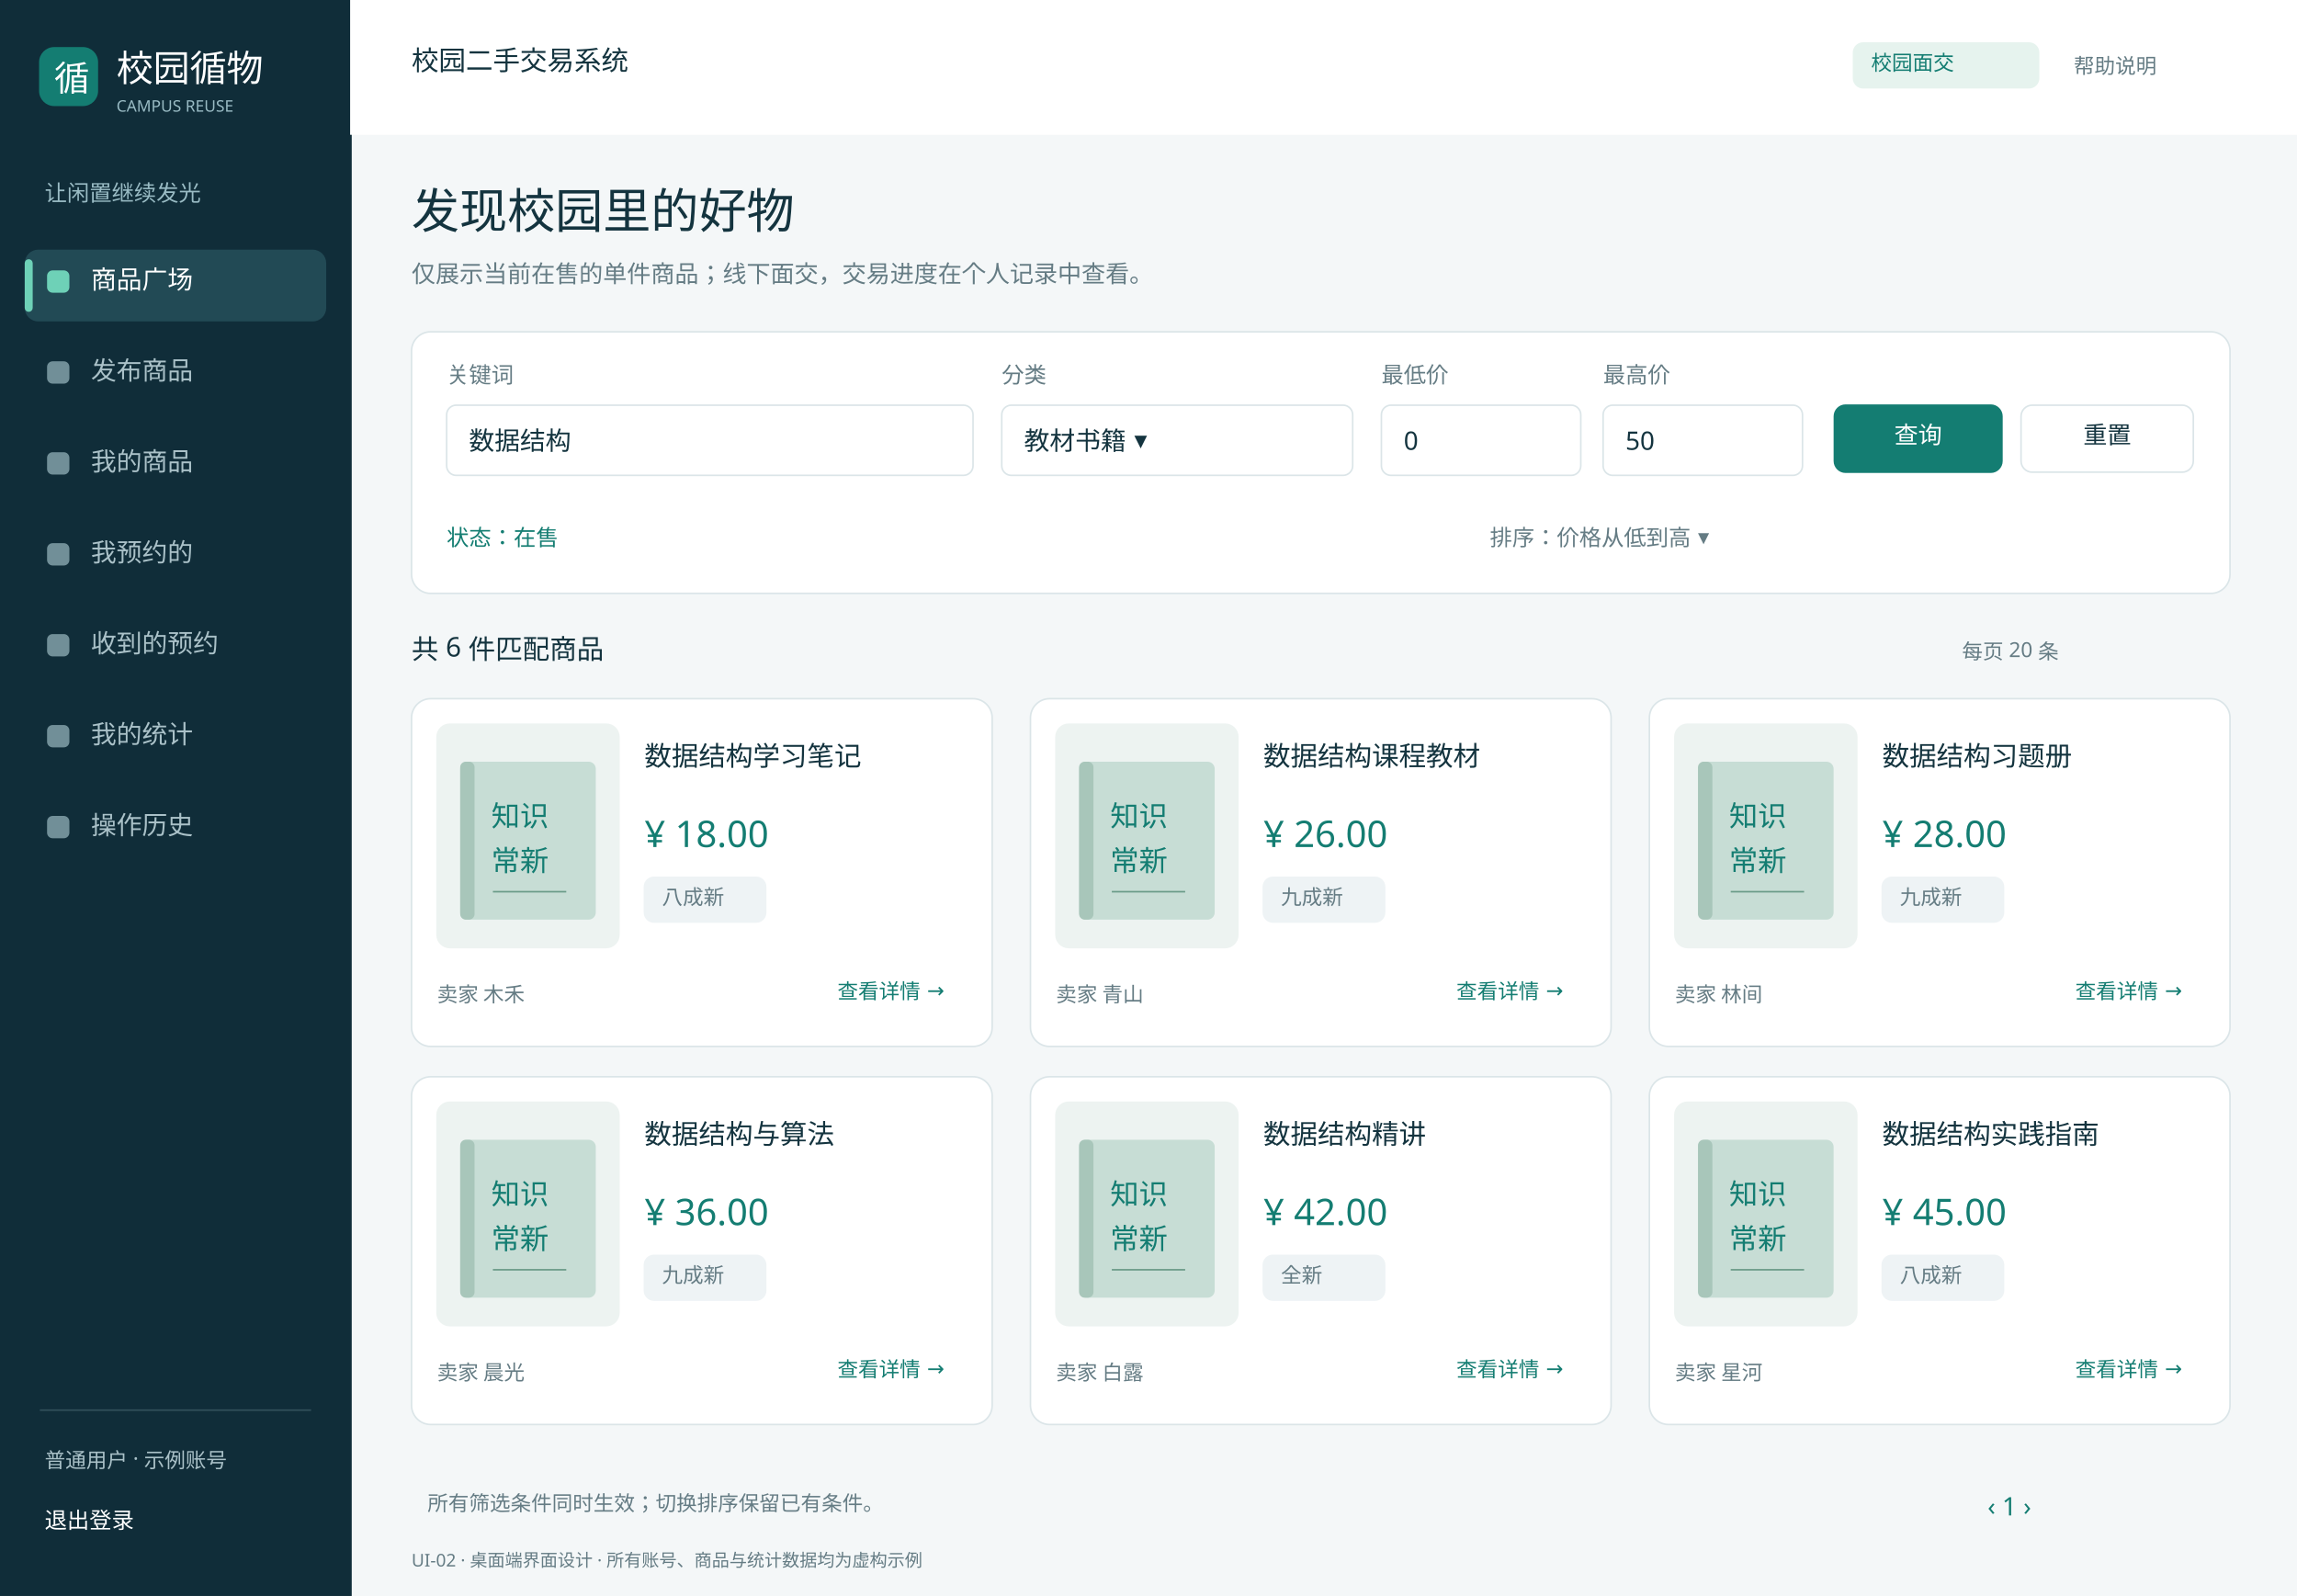
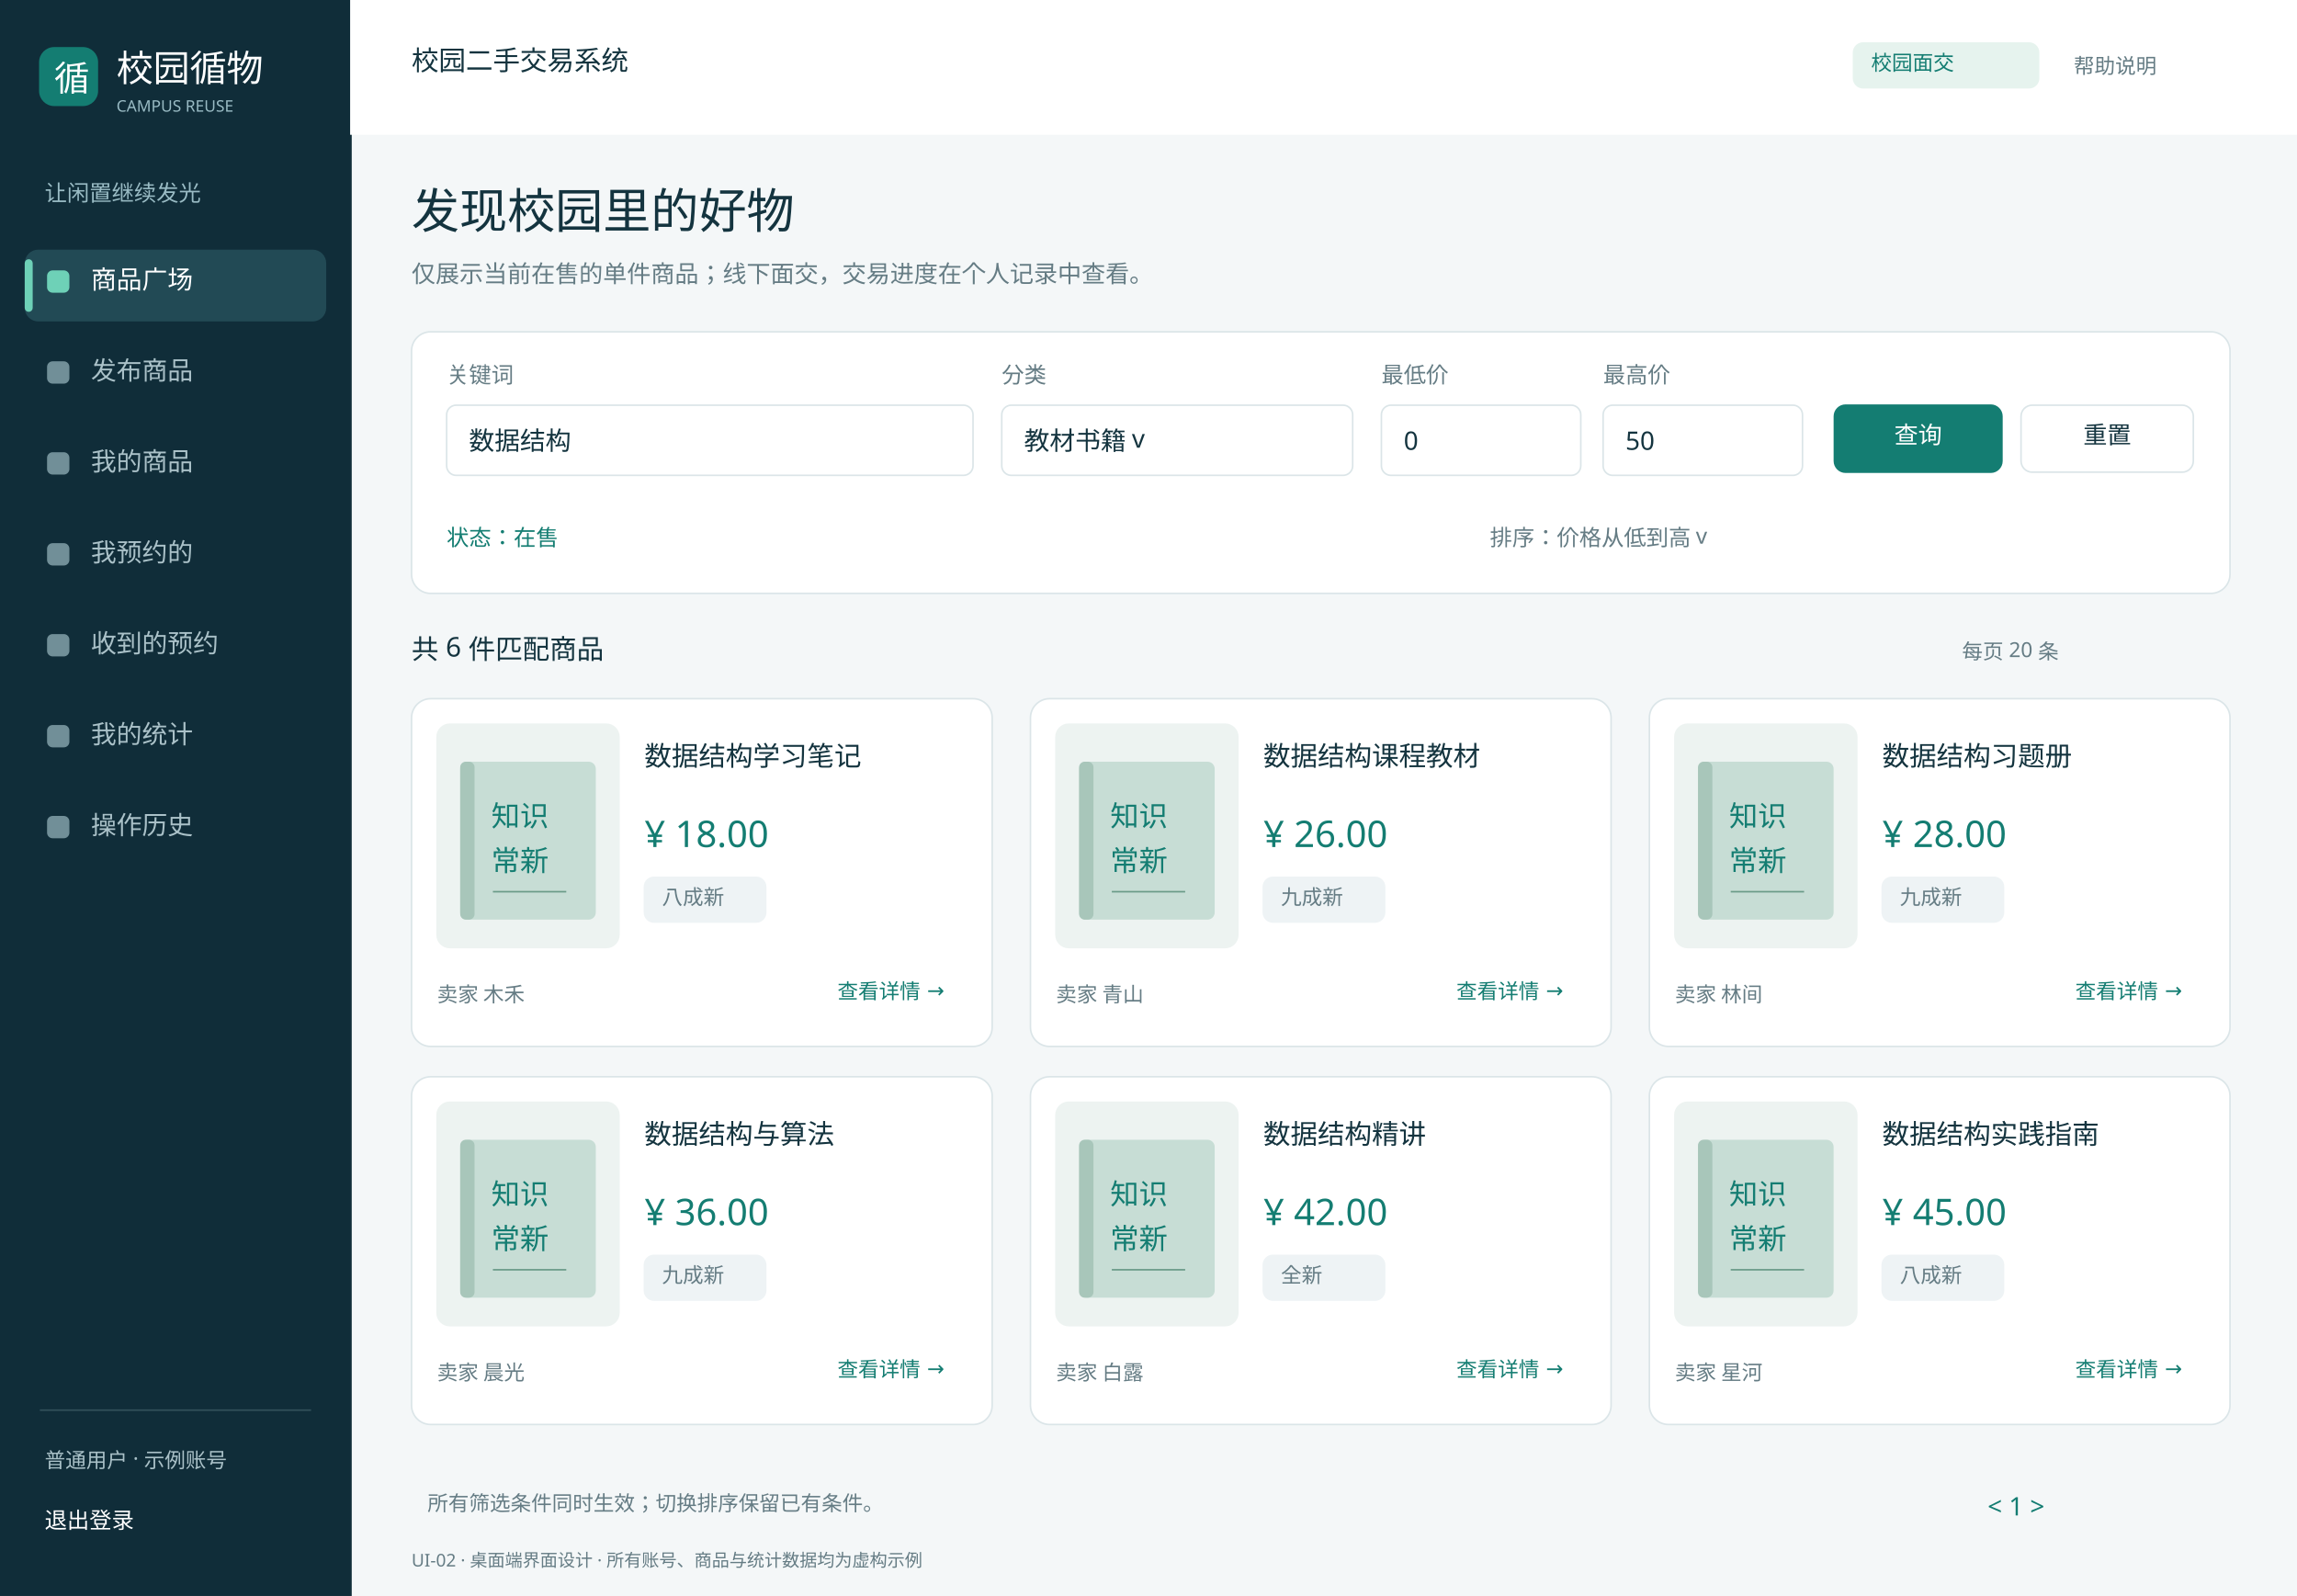
<svg xmlns="http://www.w3.org/2000/svg" width="1440" height="1000" viewBox="0 0 1440 1000">
  <rect x="0" y="0" width="1440" height="1000" rx="0" fill="#F4F7F8" stroke="#F4F7F8" />
  <rect x="0" y="0" width="220" height="1000" rx="0" fill="#102D39" stroke="#102D39" />
  <rect x="25" y="30" width="36" height="36" rx="9" fill="#147D72" stroke="#147D72" />
  <text x="34" y="57" font-family="Hiragino Sans GB,Microsoft YaHei,sans-serif" font-size="22" fill="#FFFFFF">循</text>
  <text x="73" y="51" font-family="Hiragino Sans GB,Microsoft YaHei,sans-serif" font-size="23" fill="#FFFFFF">校园循物</text>
  <text x="73" y="70" font-family="Hiragino Sans GB,Microsoft YaHei,sans-serif" font-size="10" fill="#99BBC4">CAMPUS REUSE</text>
  <text x="28" y="126" font-family="Hiragino Sans GB,Microsoft YaHei,sans-serif" font-size="14" fill="#99BBC4">让闲置继续发光</text>
  <rect x="16" y="157" width="188" height="44" rx="8" fill="#224A55" stroke="#224A55" />
  <rect x="16" y="163" width="4" height="32" rx="2" fill="#6ED1B7" stroke="#6ED1B7" />
  <rect x="30" y="170" width="13" height="13" rx="3" fill="#6ED1B7" stroke="#6ED1B7" />
  <text x="57" y="181" font-family="Hiragino Sans GB,Microsoft YaHei,sans-serif" font-size="16" fill="#FFFFFF">商品广场</text>
  <rect x="30" y="227" width="13" height="13" rx="3" fill="#718F98" stroke="#718F98" />
  <text x="57" y="238" font-family="Hiragino Sans GB,Microsoft YaHei,sans-serif" font-size="16" fill="#AAC1C8">发布商品</text>
  <rect x="30" y="284" width="13" height="13" rx="3" fill="#718F98" stroke="#718F98" />
  <text x="57" y="295" font-family="Hiragino Sans GB,Microsoft YaHei,sans-serif" font-size="16" fill="#AAC1C8">我的商品</text>
  <rect x="30" y="341" width="13" height="13" rx="3" fill="#718F98" stroke="#718F98" />
  <text x="57" y="352" font-family="Hiragino Sans GB,Microsoft YaHei,sans-serif" font-size="16" fill="#AAC1C8">我预约的</text>
  <rect x="30" y="398" width="13" height="13" rx="3" fill="#718F98" stroke="#718F98" />
  <text x="57" y="409" font-family="Hiragino Sans GB,Microsoft YaHei,sans-serif" font-size="16" fill="#AAC1C8">收到的预约</text>
  <rect x="30" y="455" width="13" height="13" rx="3" fill="#718F98" stroke="#718F98" />
  <text x="57" y="466" font-family="Hiragino Sans GB,Microsoft YaHei,sans-serif" font-size="16" fill="#AAC1C8">我的统计</text>
  <rect x="30" y="512" width="13" height="13" rx="3" fill="#718F98" stroke="#718F98" />
  <text x="57" y="523" font-family="Hiragino Sans GB,Microsoft YaHei,sans-serif" font-size="16" fill="#AAC1C8">操作历史</text>
  <path d="M25 884L195 884" stroke="#31505A" />
  <text x="28" y="920" font-family="Hiragino Sans GB,Microsoft YaHei,sans-serif" font-size="13" fill="#AAC1C8">普通用户 · 示例账号</text>
  <text x="28" y="958" font-family="Hiragino Sans GB,Microsoft YaHei,sans-serif" font-size="14" fill="#FFFFFF">退出登录</text>
  <rect x="220" y="0" width="1220" height="84" rx="0" fill="#FFFFFF" stroke="#FFFFFF" />
  <text x="258" y="44" font-family="Hiragino Sans GB,Microsoft YaHei,sans-serif" font-size="17" fill="#14343F">校园二手交易系统</text>
  <rect x="1162" y="27" width="116" height="28" rx="6" fill="#E6F3EE" stroke="#E6F3EE" />
  <text x="1173" y="44" font-family="Hiragino Sans GB,Microsoft YaHei,sans-serif" font-size="13" fill="#147D72">校园面交</text>
  <text x="1300" y="46" font-family="Hiragino Sans GB,Microsoft YaHei,sans-serif" font-size="13" fill="#657C84">帮助说明</text>
  <text x="258" y="143" font-family="Hiragino Sans GB,Microsoft YaHei,sans-serif" font-size="30" fill="#14343F">发现校园里的好物</text>
  <text x="258" y="177" font-family="Hiragino Sans GB,Microsoft YaHei,sans-serif" font-size="15" fill="#657C84">仅展示当前在售的单件商品；线下面交，交易进度在个人记录中查看。</text>
  <text x="258" y="982" font-family="Hiragino Sans GB,Microsoft YaHei,sans-serif" font-size="11" fill="#657C84">UI-02  ·  桌面端界面设计  ·  所有账号、商品与统计数据均为虚构示例</text>
  <rect x="258" y="208" width="1140" height="164" rx="12" fill="#FFFFFF" stroke="#DBE5E8" />
  <text x="280" y="240" font-family="Hiragino Sans GB,Microsoft YaHei,sans-serif" font-size="14" fill="#657C84">关键词</text>
  <rect x="280" y="254" width="330" height="44" rx="6" fill="#FFFFFF" stroke="#DBE5E8" />
  <text x="294" y="282" font-family="Hiragino Sans GB,Microsoft YaHei,sans-serif" font-size="16" fill="#14343F">数据结构</text>
  <text x="628" y="240" font-family="Hiragino Sans GB,Microsoft YaHei,sans-serif" font-size="14" fill="#657C84">分类</text>
  <rect x="628" y="254" width="220" height="44" rx="6" fill="#FFFFFF" stroke="#DBE5E8" />
-   <text x="642" y="282" font-family="Hiragino Sans GB,Microsoft YaHei,sans-serif" font-size="16" fill="#14343F">教材书籍  ▾</text>
+   <text x="642" y="282" font-family="Hiragino Sans GB,Microsoft YaHei,sans-serif" font-size="16" fill="#14343F">教材书籍  v</text>
  <text x="866" y="240" font-family="Hiragino Sans GB,Microsoft YaHei,sans-serif" font-size="14" fill="#657C84">最低价</text>
  <rect x="866" y="254" width="125" height="44" rx="6" fill="#FFFFFF" stroke="#DBE5E8" />
  <text x="880" y="282" font-family="Hiragino Sans GB,Microsoft YaHei,sans-serif" font-size="16" fill="#14343F">0</text>
  <text x="1005" y="240" font-family="Hiragino Sans GB,Microsoft YaHei,sans-serif" font-size="14" fill="#657C84">最高价</text>
  <rect x="1005" y="254" width="125" height="44" rx="6" fill="#FFFFFF" stroke="#DBE5E8" />
  <text x="1019" y="282" font-family="Hiragino Sans GB,Microsoft YaHei,sans-serif" font-size="16" fill="#14343F">50</text>
  <rect x="1150" y="254" width="105" height="42" rx="7" fill="#147D72" stroke="#147D72" />
  <text x="1187.5" y="278" font-family="Hiragino Sans GB,Microsoft YaHei,sans-serif" font-size="15" fill="#FFFFFF">查询</text>
  <rect x="1267" y="254" width="108" height="42" rx="7" fill="#FFFFFF" stroke="#DBE5E8" />
  <text x="1306.0" y="278" font-family="Hiragino Sans GB,Microsoft YaHei,sans-serif" font-size="15" fill="#14343F">重置</text>
  <text x="280" y="342" font-family="Hiragino Sans GB,Microsoft YaHei,sans-serif" font-size="14" fill="#147D72">状态：在售</text>
-   <text x="934" y="342" font-family="Hiragino Sans GB,Microsoft YaHei,sans-serif" font-size="14" fill="#657C84">排序：价格从低到高  ▾</text>
+   <text x="934" y="342" font-family="Hiragino Sans GB,Microsoft YaHei,sans-serif" font-size="14" fill="#657C84">排序：价格从低到高  v</text>
  <text x="258" y="413" font-family="Hiragino Sans GB,Microsoft YaHei,sans-serif" font-size="17" fill="#14343F">共 6 件匹配商品</text>
  <text x="1230" y="413" font-family="Hiragino Sans GB,Microsoft YaHei,sans-serif" font-size="13" fill="#657C84">每页 20 条</text>
  <rect x="258" y="438" width="364" height="218" rx="12" fill="#FFFFFF" stroke="#DBE5E8" />
  <rect x="274" y="454" width="114" height="140" rx="8" fill="#EDF3F1" stroke="#EDF3F1" />
  <rect x="289.0" y="478.0" width="84" height="98" rx="4" fill="#C7DDD5" stroke="#C7DDD5" />
  <rect x="289.0" y="478.0" width="8" height="98" rx="3" fill="#A8C6BA" stroke="#A8C6BA" />
  <text x="308.0" y="518.0" font-family="Hiragino Sans GB,Microsoft YaHei,sans-serif" font-size="18" fill="#147D72">知识</text>
  <text x="308.0" y="546.0" font-family="Hiragino Sans GB,Microsoft YaHei,sans-serif" font-size="18" fill="#147D72">常新</text>
  <path d="M309.0 559.0L355.0 559.0" stroke="#6A9B88" />
  <text x="404" y="480" font-family="Hiragino Sans GB,Microsoft YaHei,sans-serif" font-size="17" fill="#14343F">数据结构学习笔记</text>
  <text x="404" y="531" font-family="Hiragino Sans GB,Microsoft YaHei,sans-serif" font-size="23" fill="#147D72">¥ 18.00</text>
  <rect x="404" y="550" width="76" height="28" rx="6" fill="#EEF3F5" stroke="#EEF3F5" />
  <text x="415" y="567" font-family="Hiragino Sans GB,Microsoft YaHei,sans-serif" font-size="13" fill="#657C84">八成新</text>
  <text x="274" y="628" font-family="Hiragino Sans GB,Microsoft YaHei,sans-serif" font-size="13" fill="#657C84">卖家 木禾</text>
  <text x="525" y="626" font-family="Hiragino Sans GB,Microsoft YaHei,sans-serif" font-size="13" fill="#147D72">查看详情 →</text>
  <rect x="646" y="438" width="364" height="218" rx="12" fill="#FFFFFF" stroke="#DBE5E8" />
  <rect x="662" y="454" width="114" height="140" rx="8" fill="#EDF3F1" stroke="#EDF3F1" />
  <rect x="677.0" y="478.0" width="84" height="98" rx="4" fill="#C7DDD5" stroke="#C7DDD5" />
  <rect x="677.0" y="478.0" width="8" height="98" rx="3" fill="#A8C6BA" stroke="#A8C6BA" />
  <text x="696.0" y="518.0" font-family="Hiragino Sans GB,Microsoft YaHei,sans-serif" font-size="18" fill="#147D72">知识</text>
  <text x="696.0" y="546.0" font-family="Hiragino Sans GB,Microsoft YaHei,sans-serif" font-size="18" fill="#147D72">常新</text>
  <path d="M697.0 559.0L743.0 559.0" stroke="#6A9B88" />
  <text x="792" y="480" font-family="Hiragino Sans GB,Microsoft YaHei,sans-serif" font-size="17" fill="#14343F">数据结构课程教材</text>
  <text x="792" y="531" font-family="Hiragino Sans GB,Microsoft YaHei,sans-serif" font-size="23" fill="#147D72">¥ 26.00</text>
  <rect x="792" y="550" width="76" height="28" rx="6" fill="#EEF3F5" stroke="#EEF3F5" />
  <text x="803" y="567" font-family="Hiragino Sans GB,Microsoft YaHei,sans-serif" font-size="13" fill="#657C84">九成新</text>
  <text x="662" y="628" font-family="Hiragino Sans GB,Microsoft YaHei,sans-serif" font-size="13" fill="#657C84">卖家 青山</text>
  <text x="913" y="626" font-family="Hiragino Sans GB,Microsoft YaHei,sans-serif" font-size="13" fill="#147D72">查看详情 →</text>
  <rect x="1034" y="438" width="364" height="218" rx="12" fill="#FFFFFF" stroke="#DBE5E8" />
  <rect x="1050" y="454" width="114" height="140" rx="8" fill="#EDF3F1" stroke="#EDF3F1" />
  <rect x="1065.0" y="478.0" width="84" height="98" rx="4" fill="#C7DDD5" stroke="#C7DDD5" />
  <rect x="1065.0" y="478.0" width="8" height="98" rx="3" fill="#A8C6BA" stroke="#A8C6BA" />
  <text x="1084.0" y="518.0" font-family="Hiragino Sans GB,Microsoft YaHei,sans-serif" font-size="18" fill="#147D72">知识</text>
  <text x="1084.0" y="546.0" font-family="Hiragino Sans GB,Microsoft YaHei,sans-serif" font-size="18" fill="#147D72">常新</text>
  <path d="M1085.0 559.0L1131.0 559.0" stroke="#6A9B88" />
  <text x="1180" y="480" font-family="Hiragino Sans GB,Microsoft YaHei,sans-serif" font-size="17" fill="#14343F">数据结构习题册</text>
  <text x="1180" y="531" font-family="Hiragino Sans GB,Microsoft YaHei,sans-serif" font-size="23" fill="#147D72">¥ 28.00</text>
  <rect x="1180" y="550" width="76" height="28" rx="6" fill="#EEF3F5" stroke="#EEF3F5" />
  <text x="1191" y="567" font-family="Hiragino Sans GB,Microsoft YaHei,sans-serif" font-size="13" fill="#657C84">九成新</text>
  <text x="1050" y="628" font-family="Hiragino Sans GB,Microsoft YaHei,sans-serif" font-size="13" fill="#657C84">卖家 林间</text>
  <text x="1301" y="626" font-family="Hiragino Sans GB,Microsoft YaHei,sans-serif" font-size="13" fill="#147D72">查看详情 →</text>
  <rect x="258" y="675" width="364" height="218" rx="12" fill="#FFFFFF" stroke="#DBE5E8" />
  <rect x="274" y="691" width="114" height="140" rx="8" fill="#EDF3F1" stroke="#EDF3F1" />
  <rect x="289.0" y="715.0" width="84" height="98" rx="4" fill="#C7DDD5" stroke="#C7DDD5" />
  <rect x="289.0" y="715.0" width="8" height="98" rx="3" fill="#A8C6BA" stroke="#A8C6BA" />
  <text x="308.0" y="755.0" font-family="Hiragino Sans GB,Microsoft YaHei,sans-serif" font-size="18" fill="#147D72">知识</text>
  <text x="308.0" y="783.0" font-family="Hiragino Sans GB,Microsoft YaHei,sans-serif" font-size="18" fill="#147D72">常新</text>
  <path d="M309.0 796.0L355.0 796.0" stroke="#6A9B88" />
  <text x="404" y="717" font-family="Hiragino Sans GB,Microsoft YaHei,sans-serif" font-size="17" fill="#14343F">数据结构与算法</text>
  <text x="404" y="768" font-family="Hiragino Sans GB,Microsoft YaHei,sans-serif" font-size="23" fill="#147D72">¥ 36.00</text>
  <rect x="404" y="787" width="76" height="28" rx="6" fill="#EEF3F5" stroke="#EEF3F5" />
  <text x="415" y="804" font-family="Hiragino Sans GB,Microsoft YaHei,sans-serif" font-size="13" fill="#657C84">九成新</text>
  <text x="274" y="865" font-family="Hiragino Sans GB,Microsoft YaHei,sans-serif" font-size="13" fill="#657C84">卖家 晨光</text>
  <text x="525" y="863" font-family="Hiragino Sans GB,Microsoft YaHei,sans-serif" font-size="13" fill="#147D72">查看详情 →</text>
  <rect x="646" y="675" width="364" height="218" rx="12" fill="#FFFFFF" stroke="#DBE5E8" />
  <rect x="662" y="691" width="114" height="140" rx="8" fill="#EDF3F1" stroke="#EDF3F1" />
  <rect x="677.0" y="715.0" width="84" height="98" rx="4" fill="#C7DDD5" stroke="#C7DDD5" />
  <rect x="677.0" y="715.0" width="8" height="98" rx="3" fill="#A8C6BA" stroke="#A8C6BA" />
  <text x="696.0" y="755.0" font-family="Hiragino Sans GB,Microsoft YaHei,sans-serif" font-size="18" fill="#147D72">知识</text>
  <text x="696.0" y="783.0" font-family="Hiragino Sans GB,Microsoft YaHei,sans-serif" font-size="18" fill="#147D72">常新</text>
  <path d="M697.0 796.0L743.0 796.0" stroke="#6A9B88" />
  <text x="792" y="717" font-family="Hiragino Sans GB,Microsoft YaHei,sans-serif" font-size="17" fill="#14343F">数据结构精讲</text>
  <text x="792" y="768" font-family="Hiragino Sans GB,Microsoft YaHei,sans-serif" font-size="23" fill="#147D72">¥ 42.00</text>
  <rect x="792" y="787" width="76" height="28" rx="6" fill="#EEF3F5" stroke="#EEF3F5" />
  <text x="803" y="804" font-family="Hiragino Sans GB,Microsoft YaHei,sans-serif" font-size="13" fill="#657C84">全新</text>
  <text x="662" y="865" font-family="Hiragino Sans GB,Microsoft YaHei,sans-serif" font-size="13" fill="#657C84">卖家 白露</text>
  <text x="913" y="863" font-family="Hiragino Sans GB,Microsoft YaHei,sans-serif" font-size="13" fill="#147D72">查看详情 →</text>
  <rect x="1034" y="675" width="364" height="218" rx="12" fill="#FFFFFF" stroke="#DBE5E8" />
  <rect x="1050" y="691" width="114" height="140" rx="8" fill="#EDF3F1" stroke="#EDF3F1" />
  <rect x="1065.0" y="715.0" width="84" height="98" rx="4" fill="#C7DDD5" stroke="#C7DDD5" />
  <rect x="1065.0" y="715.0" width="8" height="98" rx="3" fill="#A8C6BA" stroke="#A8C6BA" />
  <text x="1084.0" y="755.0" font-family="Hiragino Sans GB,Microsoft YaHei,sans-serif" font-size="18" fill="#147D72">知识</text>
  <text x="1084.0" y="783.0" font-family="Hiragino Sans GB,Microsoft YaHei,sans-serif" font-size="18" fill="#147D72">常新</text>
  <path d="M1085.0 796.0L1131.0 796.0" stroke="#6A9B88" />
  <text x="1180" y="717" font-family="Hiragino Sans GB,Microsoft YaHei,sans-serif" font-size="17" fill="#14343F">数据结构实践指南</text>
  <text x="1180" y="768" font-family="Hiragino Sans GB,Microsoft YaHei,sans-serif" font-size="23" fill="#147D72">¥ 45.00</text>
  <rect x="1180" y="787" width="76" height="28" rx="6" fill="#EEF3F5" stroke="#EEF3F5" />
  <text x="1191" y="804" font-family="Hiragino Sans GB,Microsoft YaHei,sans-serif" font-size="13" fill="#657C84">八成新</text>
  <text x="1050" y="865" font-family="Hiragino Sans GB,Microsoft YaHei,sans-serif" font-size="13" fill="#657C84">卖家 星河</text>
  <text x="1301" y="863" font-family="Hiragino Sans GB,Microsoft YaHei,sans-serif" font-size="13" fill="#147D72">查看详情 →</text>
  <text x="268" y="947" font-family="Hiragino Sans GB,Microsoft YaHei,sans-serif" font-size="13" fill="#657C84">所有筛选条件同时生效；切换排序保留已有条件。</text>
-   <text x="1246" y="950" font-family="Hiragino Sans GB,Microsoft YaHei,sans-serif" font-size="16" fill="#147D72">‹   1   ›</text>
+   <text x="1246" y="950" font-family="Hiragino Sans GB,Microsoft YaHei,sans-serif" font-size="16" fill="#147D72">&lt;   1   &gt;</text>
</svg>
